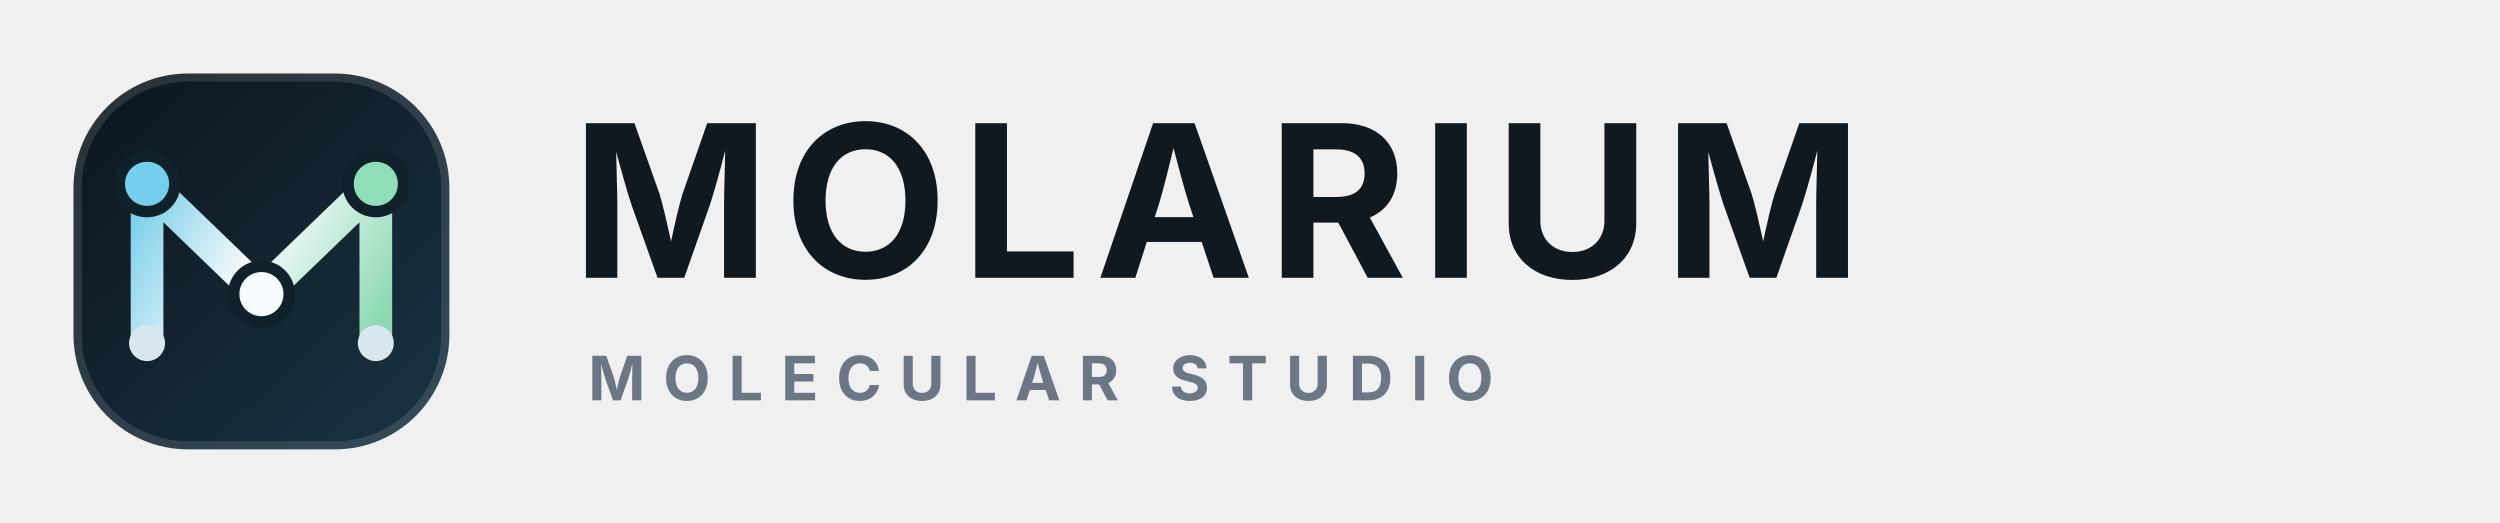
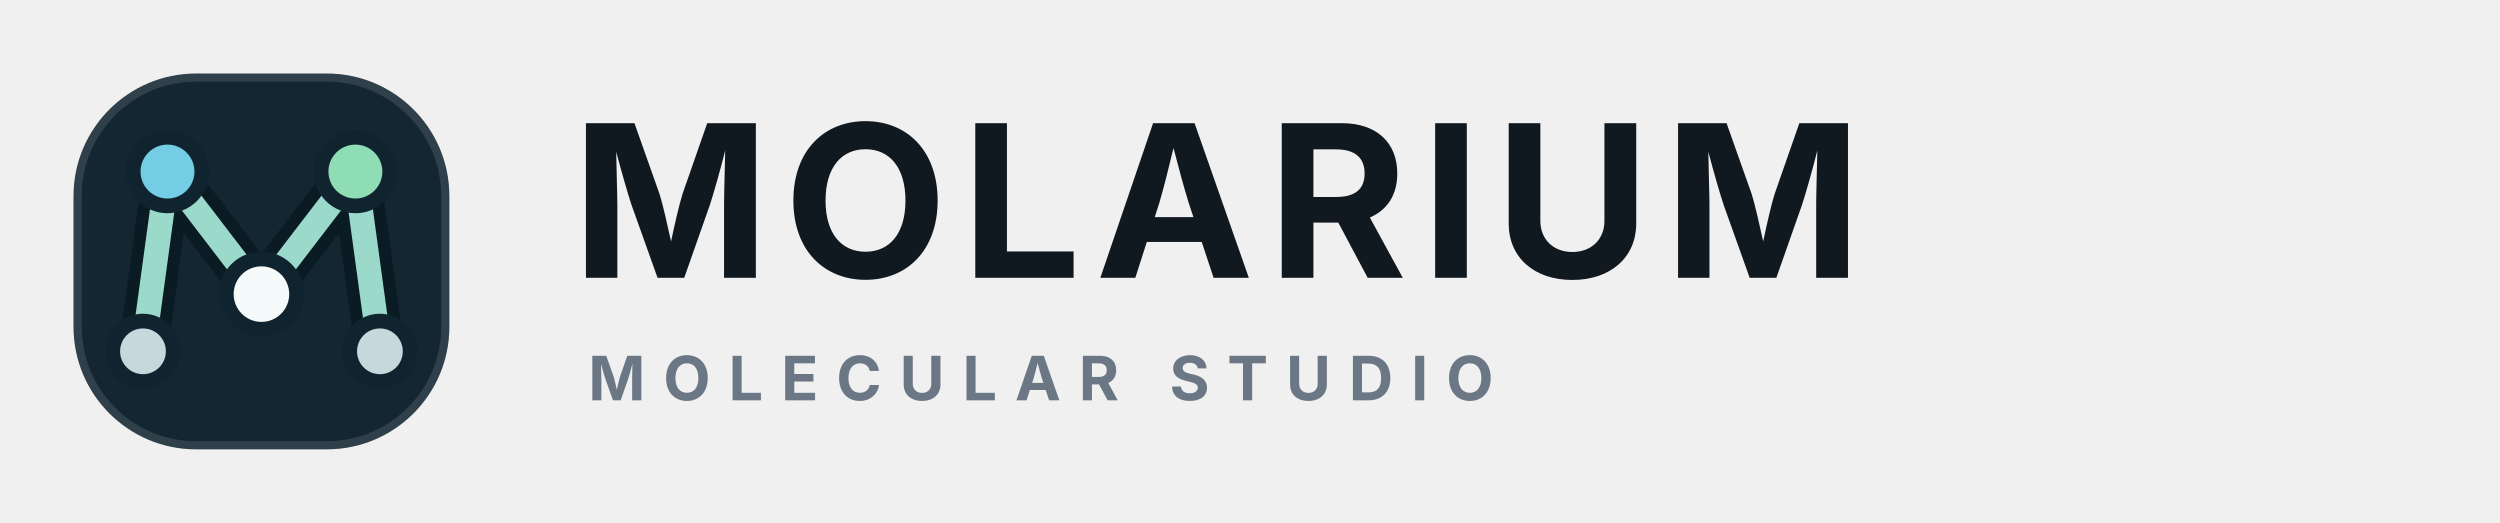
<svg xmlns="http://www.w3.org/2000/svg" viewBox="0 0 306 64" role="img" aria-labelledby="title description">
-   <defs>
-     <linearGradient id="logo-chamber" x1="5" y1="4" x2="43" y2="45" gradientUnits="userSpaceOnUse">
-       <stop stop-color="#0d1720" />
-       <stop offset="1" stop-color="#193241" />
-     </linearGradient>
-     <linearGradient id="logo-bond" x1="9" y1="15" x2="39" y2="31" gradientUnits="userSpaceOnUse">
-       <stop stop-color="#73cce8" />
-       <stop offset=".48" stop-color="#f8fbfd" />
-       <stop offset="1" stop-color="#8bd9b1" />
-     </linearGradient>
-   </defs>
  <g transform="translate(8 8)">
-     <rect x="1" y="1" width="46" height="46" rx="14" fill="url(#logo-chamber)" />
-     <rect x="1.5" y="1.5" width="45" height="45" rx="13.5" fill="none" stroke="#ffffff" stroke-opacity=".12" />
-     <path d="M10 34V14.5L24 28l14-13.5V34" fill="none" stroke="url(#logo-bond)" stroke-width="4" stroke-linecap="round" stroke-linejoin="round" />
-     <circle cx="10" cy="14.5" r="3.4" fill="#74d0ed" stroke="#10212c" stroke-width="1.4" />
-     <circle cx="24" cy="28" r="3.4" fill="#f8fbfd" stroke="#10212c" stroke-width="1.4" />
-     <circle cx="38" cy="14.5" r="3.4" fill="#91dfb8" stroke="#10212c" stroke-width="1.4" />
-     <circle cx="10" cy="34" r="2.2" fill="#d8e7ee" />
-     <circle cx="38" cy="34" r="2.2" fill="#d8e7ee" />
+     <rect x="1" y="1" width="46" height="46" rx="15" fill="#132632" />
+     <rect x="1.5" y="1.5" width="45" height="45" rx="14.5" fill="none" stroke="#ffffff" stroke-opacity=".12" />
+     <g fill="none" stroke-linecap="round" stroke-linejoin="round">
+       <path d="M9.5 35 12.5 13 24 28 35.5 13 38.5 35" stroke="#0a1b24" stroke-width="6" />
+       <path d="M9.5 35 12.5 13 24 28 35.5 13 38.5 35" stroke="#9bdacb" stroke-width="3" data-molarium-bonds="true" />
+     </g>
+     <g stroke="#10242f" stroke-width="1.8" data-molarium-atoms="true">
+       <circle cx="9.5" cy="35" r="3.7" fill="#c7d8dd" />
+       <circle cx="12.5" cy="13" r="4.2" fill="#72cde5" />
+       <circle cx="24" cy="28" r="4.3" fill="#f5fbfb" />
+       <circle cx="35.5" cy="13" r="4.2" fill="#8eddb4" />
+       <circle cx="38.5" cy="35" r="3.7" fill="#c7d8dd" />
+     </g>
  </g>
  <text x="70" y="34" fill="#101820" font-family="Geist Sans, Inter, ui-sans-serif, system-ui, sans-serif" font-size="26" font-weight="750" letter-spacing="1.7">MOLARIUM</text>
  <text x="72" y="49" fill="#6b7785" font-family="Geist Sans, Inter, ui-sans-serif, system-ui, sans-serif" font-size="7.5" font-weight="650" letter-spacing="2.2">MOLECULAR STUDIO</text>
</svg>
